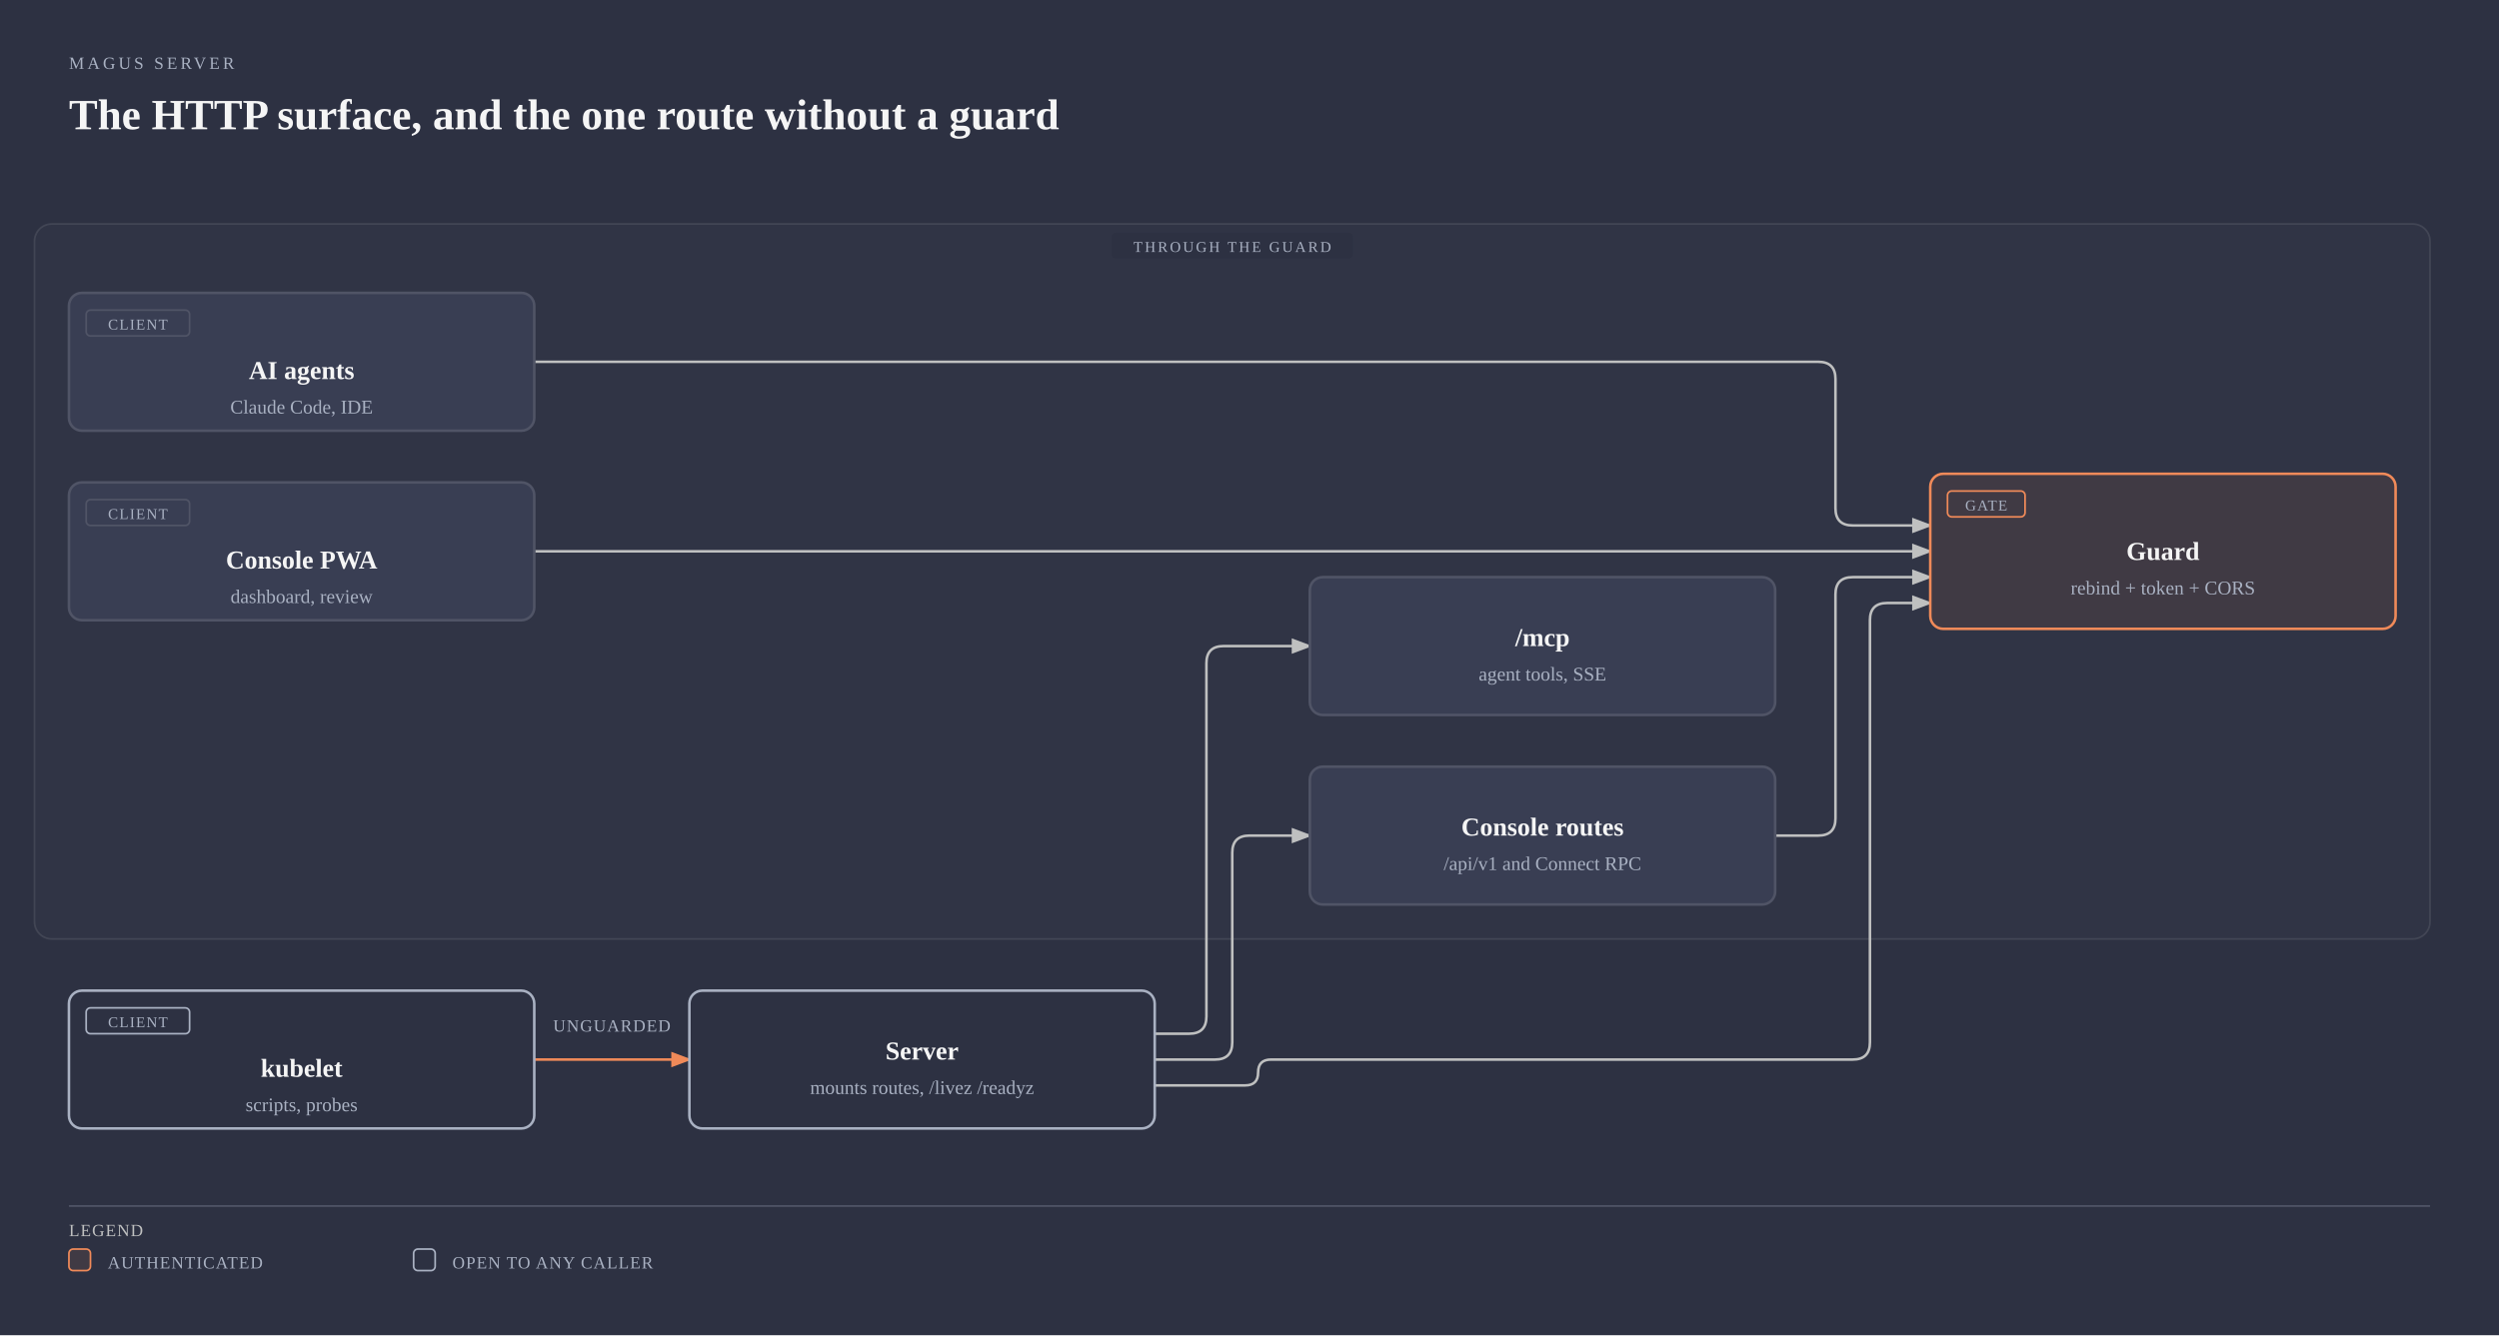
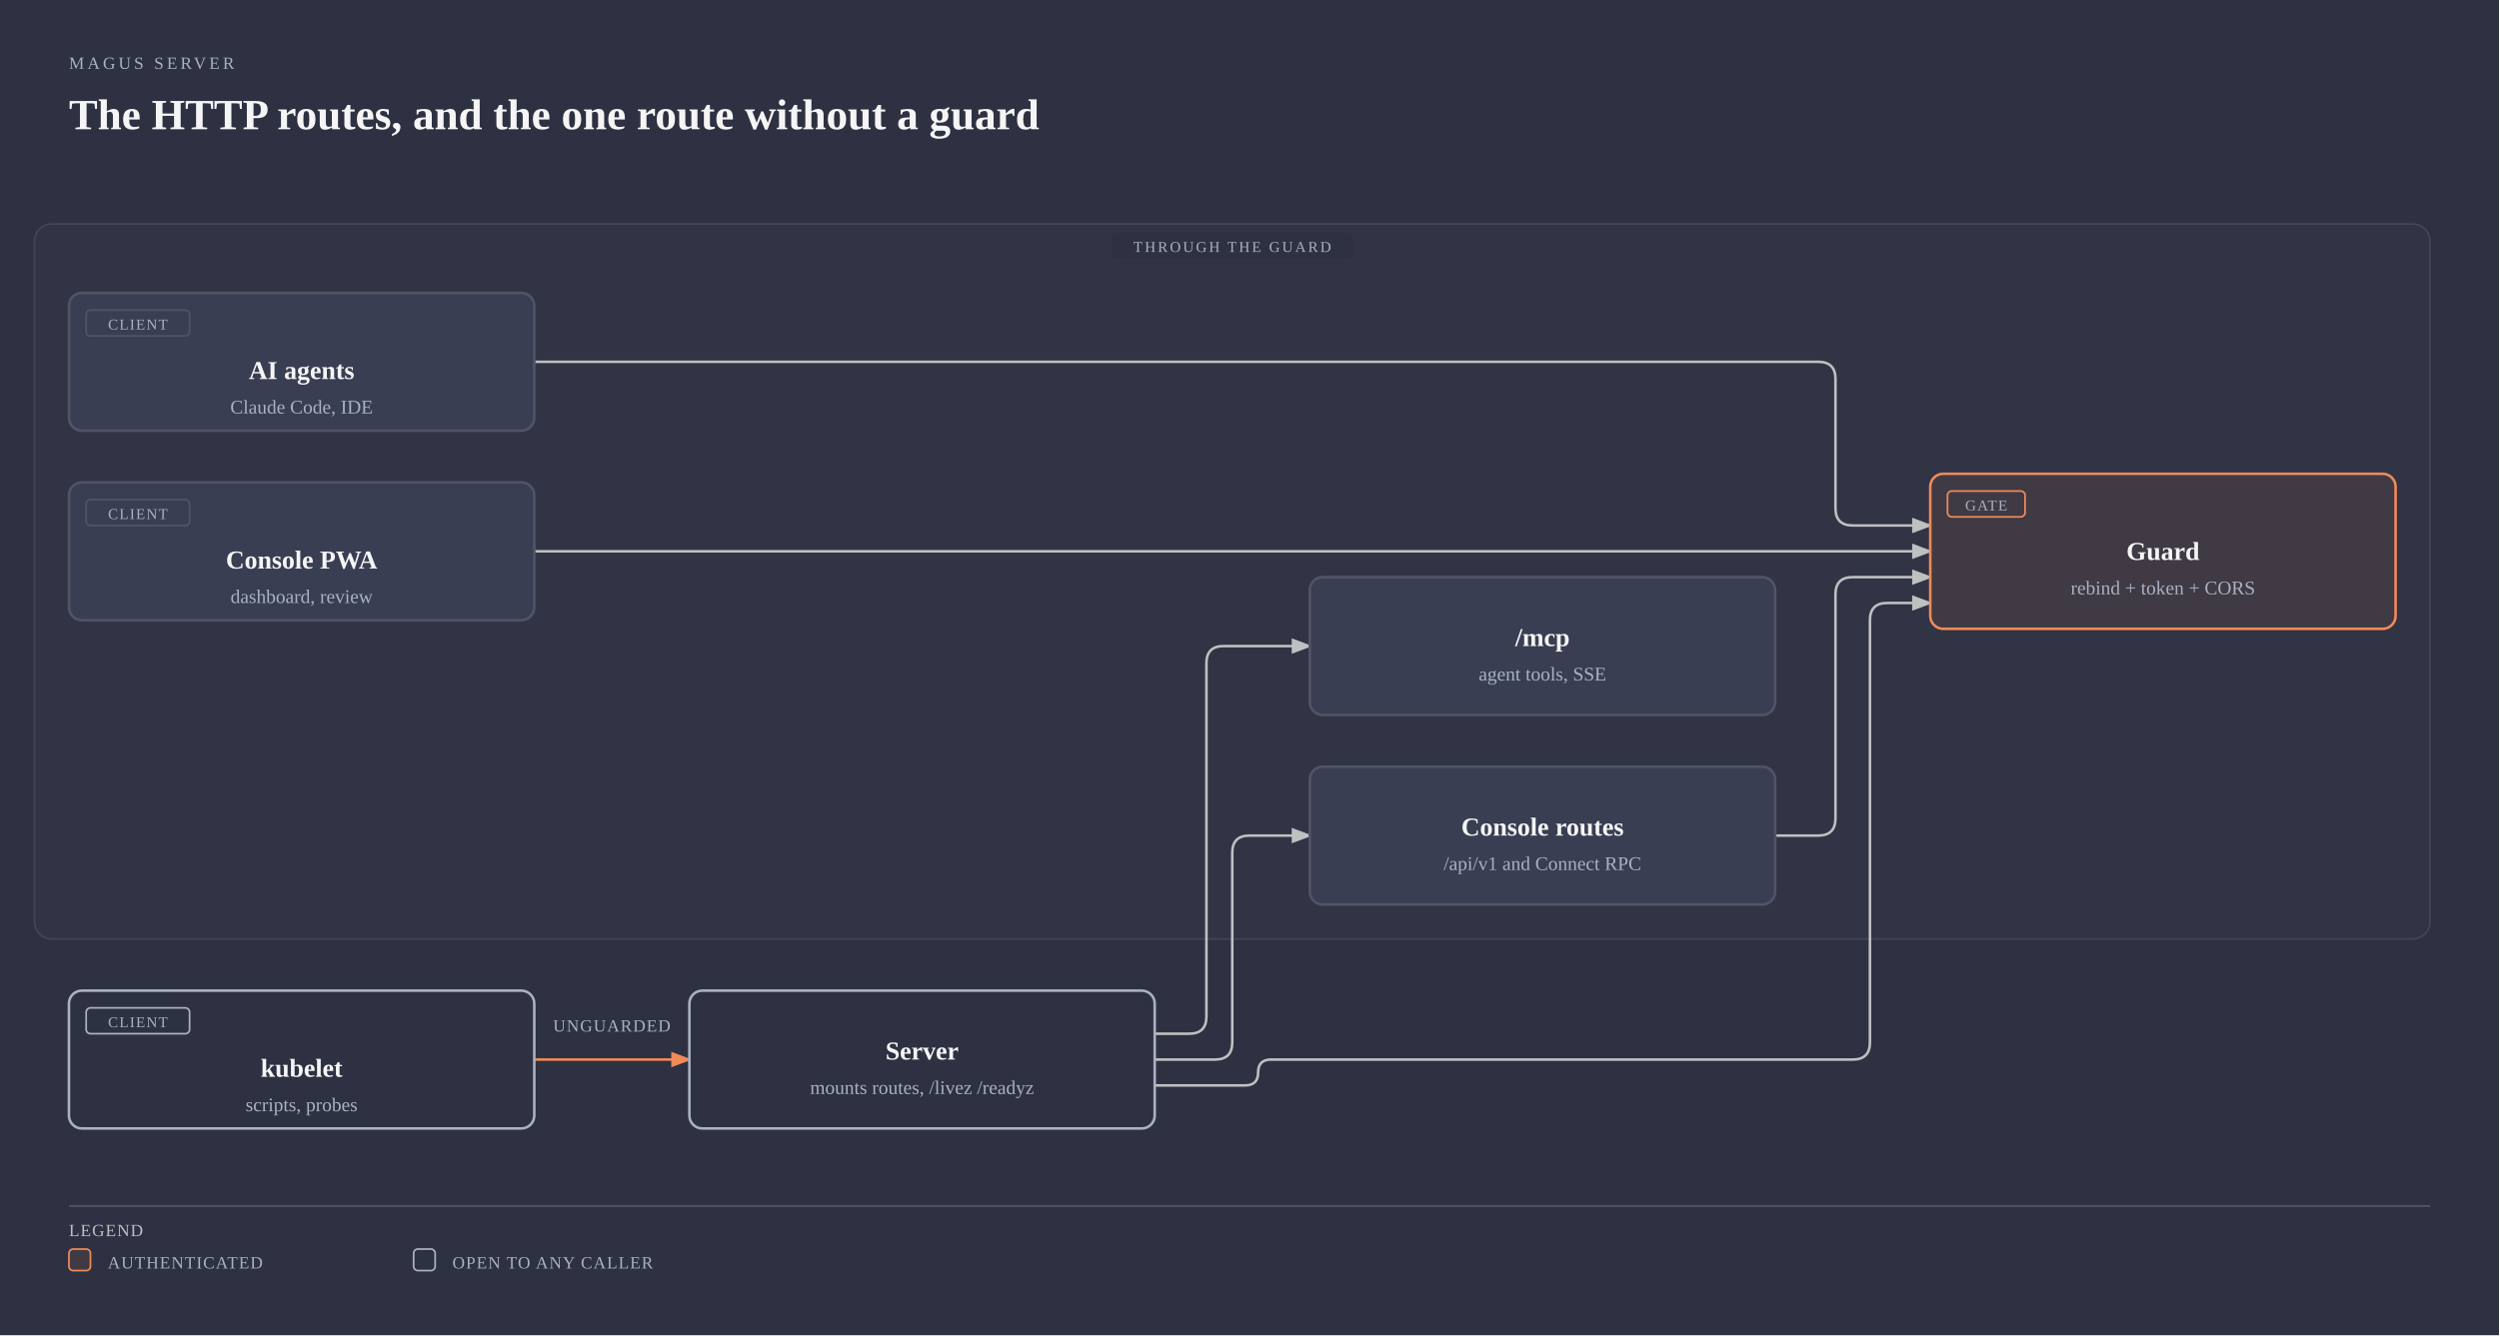
<svg xmlns="http://www.w3.org/2000/svg" viewBox="0 0 1160 620" width="1160" height="620" role="img" aria-labelledby="server-http-title server-http-desc" class="magus-diagram">
  <defs>
    <marker id="server-http-arrow-default" markerWidth="8" markerHeight="6" refX="7" refY="3" orient="auto">
      <polygon points="0 0, 8 3, 0 6" fill="#bfc0c0" />
    </marker>
    <marker id="server-http-arrow-accent" markerWidth="8" markerHeight="6" refX="7" refY="3" orient="auto">
      <polygon points="0 0, 8 3, 0 6" fill="#f08a59" />
    </marker>
    <marker id="server-http-arrow-link" markerWidth="8" markerHeight="6" refX="7" refY="3" orient="auto">
      <polygon points="0 0, 8 3, 0 6" fill="#6a95d8" />
    </marker>
  </defs>
  <rect width="100%" height="100%" fill="#2d3142" />
  <text x="32" y="32" fill="#a9b1c2" font-size="8" font-family="var(--pico-font-family-monospace, monospace)" style="font-variant-ligatures:none" letter-spacing="0.18em">MAGUS SERVER</text>
-   <text x="32" y="60" fill="#f5f5f5" font-size="20" font-weight="600" font-family="var(--pico-font-family, sans-serif)">The HTTP surface, and the one route without a guard</text>
+   <text x="32" y="60" fill="#f5f5f5" font-size="20" font-weight="600" font-family="var(--pico-font-family, sans-serif)">The HTTP routes, and the one route without a guard</text>
  <g transform="translate(0,40)">
    <rect x="16" y="64" width="1112" height="332" rx="8" fill="#f5f5f5" fill-opacity="0.02" stroke="#f5f5f5" stroke-opacity="0.1" stroke-width="0.8" />
    <rect x="516" y="68" width="112" height="12" rx="2" fill="#2d3142" />
    <text x="572" y="77" fill="#a9b1c2" font-size="7" font-family="var(--pico-font-family-monospace, monospace)" style="font-variant-ligatures:none" text-anchor="middle" letter-spacing="0.14em">THROUGH THE GUARD</text>
    <path data-edge="external:AI agents-&gt;internal/httpx" id="server-http-edge-external_3aAI_20agents-internal_2fhttpx" d="M 248 128 L 844 128 Q 852 128 852 136 L 852 196 Q 852 204 860 204 L 896 204" fill="none" stroke="#bfc0c0" stroke-width="1.2" marker-end="url(#server-http-arrow-default)" />
    <path data-edge="external:Console PWA-&gt;internal/httpx" id="server-http-edge-external_3aConsole_20PWA-internal_2fhttpx" d="M 248 216 L 896 216" fill="none" stroke="#bfc0c0" stroke-width="1.2" marker-end="url(#server-http-arrow-default)" />
    <path data-edge="external:kubelet-&gt;internal/server" id="server-http-edge-external_3akubelet-internal_2fserver" d="M 248 452 L 320 452" fill="none" stroke="#f08a59" stroke-width="1.2" marker-end="url(#server-http-arrow-accent)" />
    <path data-edge="group:Console routes-&gt;internal/httpx" id="server-http-edge-group_3aConsole_20routes-internal_2fhttpx" d="M 824 348 L 844 348 Q 852 348 852 340 L 852 236 Q 852 228 860 228 L 896 228" fill="none" stroke="#bfc0c0" stroke-width="1.2" marker-end="url(#server-http-arrow-default)" />
    <path data-edge="internal/server-&gt;internal/httpx" id="server-http-edge-internal_2fserver-internal_2fhttpx" d="M 536 464 L 578 464 Q 584 464 584 458 L 584 458 Q 584 452 590 452 L 860 452 Q 868 452 868 444 L 868 248 Q 868 240 876 240 L 896 240" fill="none" stroke="#bfc0c0" stroke-width="1.2" marker-end="url(#server-http-arrow-default)" />
    <path data-edge="internal/server-&gt;internal/handler/mcp" id="server-http-edge-internal_2fserver-internal_2fhandler_2fmcp" d="M 536 440 L 552 440 Q 560 440 560 432 L 560 268 Q 560 260 568 260 L 608 260" fill="none" stroke="#bfc0c0" stroke-width="1.2" marker-end="url(#server-http-arrow-default)" />
    <path data-edge="internal/server-&gt;group:Console routes" id="server-http-edge-internal_2fserver-group_3aConsole_20routes" d="M 536 452 L 564 452 Q 572 452 572 444 L 572 356 Q 572 348 580 348 L 608 348" fill="none" stroke="#bfc0c0" stroke-width="1.2" marker-end="url(#server-http-arrow-default)" />
    <rect x="256" y="430" width="56" height="12" rx="2" fill="#2d3142" />
    <text x="284" y="439" fill="#a9b1c2" font-size="8" font-family="var(--pico-font-family-monospace, monospace)" style="font-variant-ligatures:none" text-anchor="middle" letter-spacing="0.06em">UNGUARDED</text>
    <g data-node="external:AI agents">
      <rect x="32" y="96" width="216" height="64" rx="6" fill="#2d3142" />
      <rect x="32" y="96" width="216" height="64" rx="6" fill="#393e53" stroke="#505466" stroke-width="1.2" />
      <rect x="40" y="104" width="48" height="12" rx="2" fill="none" stroke="#505466" stroke-width="0.8" />
      <text x="64" y="113" fill="#a9b1c2" font-size="7" font-family="var(--pico-font-family-monospace, monospace)" style="font-variant-ligatures:none" text-anchor="middle" letter-spacing="0.08em">CLIENT</text>
      <text x="140" y="136" fill="#f5f5f5" font-size="12" font-weight="600" font-family="var(--pico-font-family, sans-serif)" text-anchor="middle">AI agents</text>
      <text x="140" y="152" fill="#a9b1c2" font-size="9" font-family="var(--pico-font-family-monospace, monospace)" style="font-variant-ligatures:none" text-anchor="middle">Claude Code, IDE</text>
    </g>
    <g data-node="external:Console PWA">
      <rect x="32" y="184" width="216" height="64" rx="6" fill="#2d3142" />
      <rect x="32" y="184" width="216" height="64" rx="6" fill="#393e53" stroke="#505466" stroke-width="1.2" />
      <rect x="40" y="192" width="48" height="12" rx="2" fill="none" stroke="#505466" stroke-width="0.8" />
      <text x="64" y="201" fill="#a9b1c2" font-size="7" font-family="var(--pico-font-family-monospace, monospace)" style="font-variant-ligatures:none" text-anchor="middle" letter-spacing="0.08em">CLIENT</text>
      <text x="140" y="224" fill="#f5f5f5" font-size="12" font-weight="600" font-family="var(--pico-font-family, sans-serif)" text-anchor="middle">Console PWA</text>
      <text x="140" y="240" fill="#a9b1c2" font-size="9" font-family="var(--pico-font-family-monospace, monospace)" style="font-variant-ligatures:none" text-anchor="middle">dashboard, review</text>
    </g>
    <g data-node="external:kubelet">
      <rect x="32" y="420" width="216" height="64" rx="6" fill="#2d3142" />
      <rect x="32" y="420" width="216" height="64" rx="6" fill="#2d3142" stroke="#a9b1c2" stroke-width="1.2" />
      <rect x="40" y="428" width="48" height="12" rx="2" fill="none" stroke="#a9b1c2" stroke-width="0.8" />
      <text x="64" y="437" fill="#a9b1c2" font-size="7" font-family="var(--pico-font-family-monospace, monospace)" style="font-variant-ligatures:none" text-anchor="middle" letter-spacing="0.08em">CLIENT</text>
      <text x="140" y="460" fill="#f5f5f5" font-size="12" font-weight="600" font-family="var(--pico-font-family, sans-serif)" text-anchor="middle">kubelet</text>
      <text x="140" y="476" fill="#a9b1c2" font-size="9" font-family="var(--pico-font-family-monospace, monospace)" style="font-variant-ligatures:none" text-anchor="middle">scripts, probes</text>
    </g>
    <g data-node="internal/httpx" data-anchor="internal/httpx">
      <rect x="896" y="180" width="216" height="72" rx="6" fill="#2d3142" />
      <rect x="896" y="180" width="216" height="72" rx="6" fill="#403a44" stroke="#f08a59" stroke-width="1.2" />
      <rect x="904" y="188" width="36" height="12" rx="2" fill="none" stroke="#f08a59" stroke-width="0.8" />
      <text x="922" y="197" fill="#a9b1c2" font-size="7" font-family="var(--pico-font-family-monospace, monospace)" style="font-variant-ligatures:none" text-anchor="middle" letter-spacing="0.08em">GATE</text>
      <text x="1004" y="220" fill="#f5f5f5" font-size="12" font-weight="600" font-family="var(--pico-font-family, sans-serif)" text-anchor="middle">Guard</text>
      <text x="1004" y="236" fill="#a9b1c2" font-size="9" font-family="var(--pico-font-family-monospace, monospace)" style="font-variant-ligatures:none" text-anchor="middle">rebind + token + CORS</text>
    </g>
    <g data-node="internal/handler/mcp" data-anchor="internal/handler/mcp">
      <rect x="608" y="228" width="216" height="64" rx="6" fill="#2d3142" />
      <rect x="608" y="228" width="216" height="64" rx="6" fill="#393e53" stroke="#505466" stroke-width="1.2" />
      <text x="716" y="260" fill="#f5f5f5" font-size="12" font-weight="600" font-family="var(--pico-font-family, sans-serif)" text-anchor="middle">/mcp</text>
      <text x="716" y="276" fill="#a9b1c2" font-size="9" font-family="var(--pico-font-family-monospace, monospace)" style="font-variant-ligatures:none" text-anchor="middle">agent tools, SSE</text>
    </g>
    <g data-node="group:Console routes">
      <rect x="608" y="316" width="216" height="64" rx="6" fill="#2d3142" />
      <rect x="608" y="316" width="216" height="64" rx="6" fill="#393e53" stroke="#505466" stroke-width="1.2" />
      <text x="716" y="348" fill="#f5f5f5" font-size="12" font-weight="600" font-family="var(--pico-font-family, sans-serif)" text-anchor="middle">Console routes</text>
      <text x="716" y="364" fill="#a9b1c2" font-size="9" font-family="var(--pico-font-family-monospace, monospace)" style="font-variant-ligatures:none" text-anchor="middle">/api/v1 and Connect RPC</text>
    </g>
    <g data-node="internal/server" data-anchor="internal/server">
      <rect x="320" y="420" width="216" height="64" rx="6" fill="#2d3142" />
      <rect x="320" y="420" width="216" height="64" rx="6" fill="#2d3142" stroke="#a9b1c2" stroke-width="1.2" />
      <text x="428" y="452" fill="#f5f5f5" font-size="12" font-weight="600" font-family="var(--pico-font-family, sans-serif)" text-anchor="middle">Server</text>
      <text x="428" y="468" fill="#a9b1c2" font-size="9" font-family="var(--pico-font-family-monospace, monospace)" style="font-variant-ligatures:none" text-anchor="middle">mounts routes, /livez /readyz</text>
    </g>
    <line x1="32" y1="520" x2="1128" y2="520" stroke="#505466" stroke-width="0.8" />
    <text x="32" y="534" fill="#bfc0c0" font-size="8" font-family="var(--pico-font-family-monospace, monospace)" style="font-variant-ligatures:none" letter-spacing="0.06em">LEGEND</text>
    <rect x="32" y="540" width="10" height="10" rx="2" fill="#403a44" stroke="#f08a59" stroke-width="0.8" />
    <text x="50" y="549" fill="#a9b1c2" font-size="8" font-family="var(--pico-font-family-monospace, monospace)" style="font-variant-ligatures:none" letter-spacing="0.06em">AUTHENTICATED</text>
    <rect x="192" y="540" width="10" height="10" rx="2" fill="#2d3142" stroke="#a9b1c2" stroke-width="0.8" />
    <text x="210" y="549" fill="#a9b1c2" font-size="8" font-family="var(--pico-font-family-monospace, monospace)" style="font-variant-ligatures:none" letter-spacing="0.06em">OPEN TO ANY CALLER</text>
  </g>
</svg>
